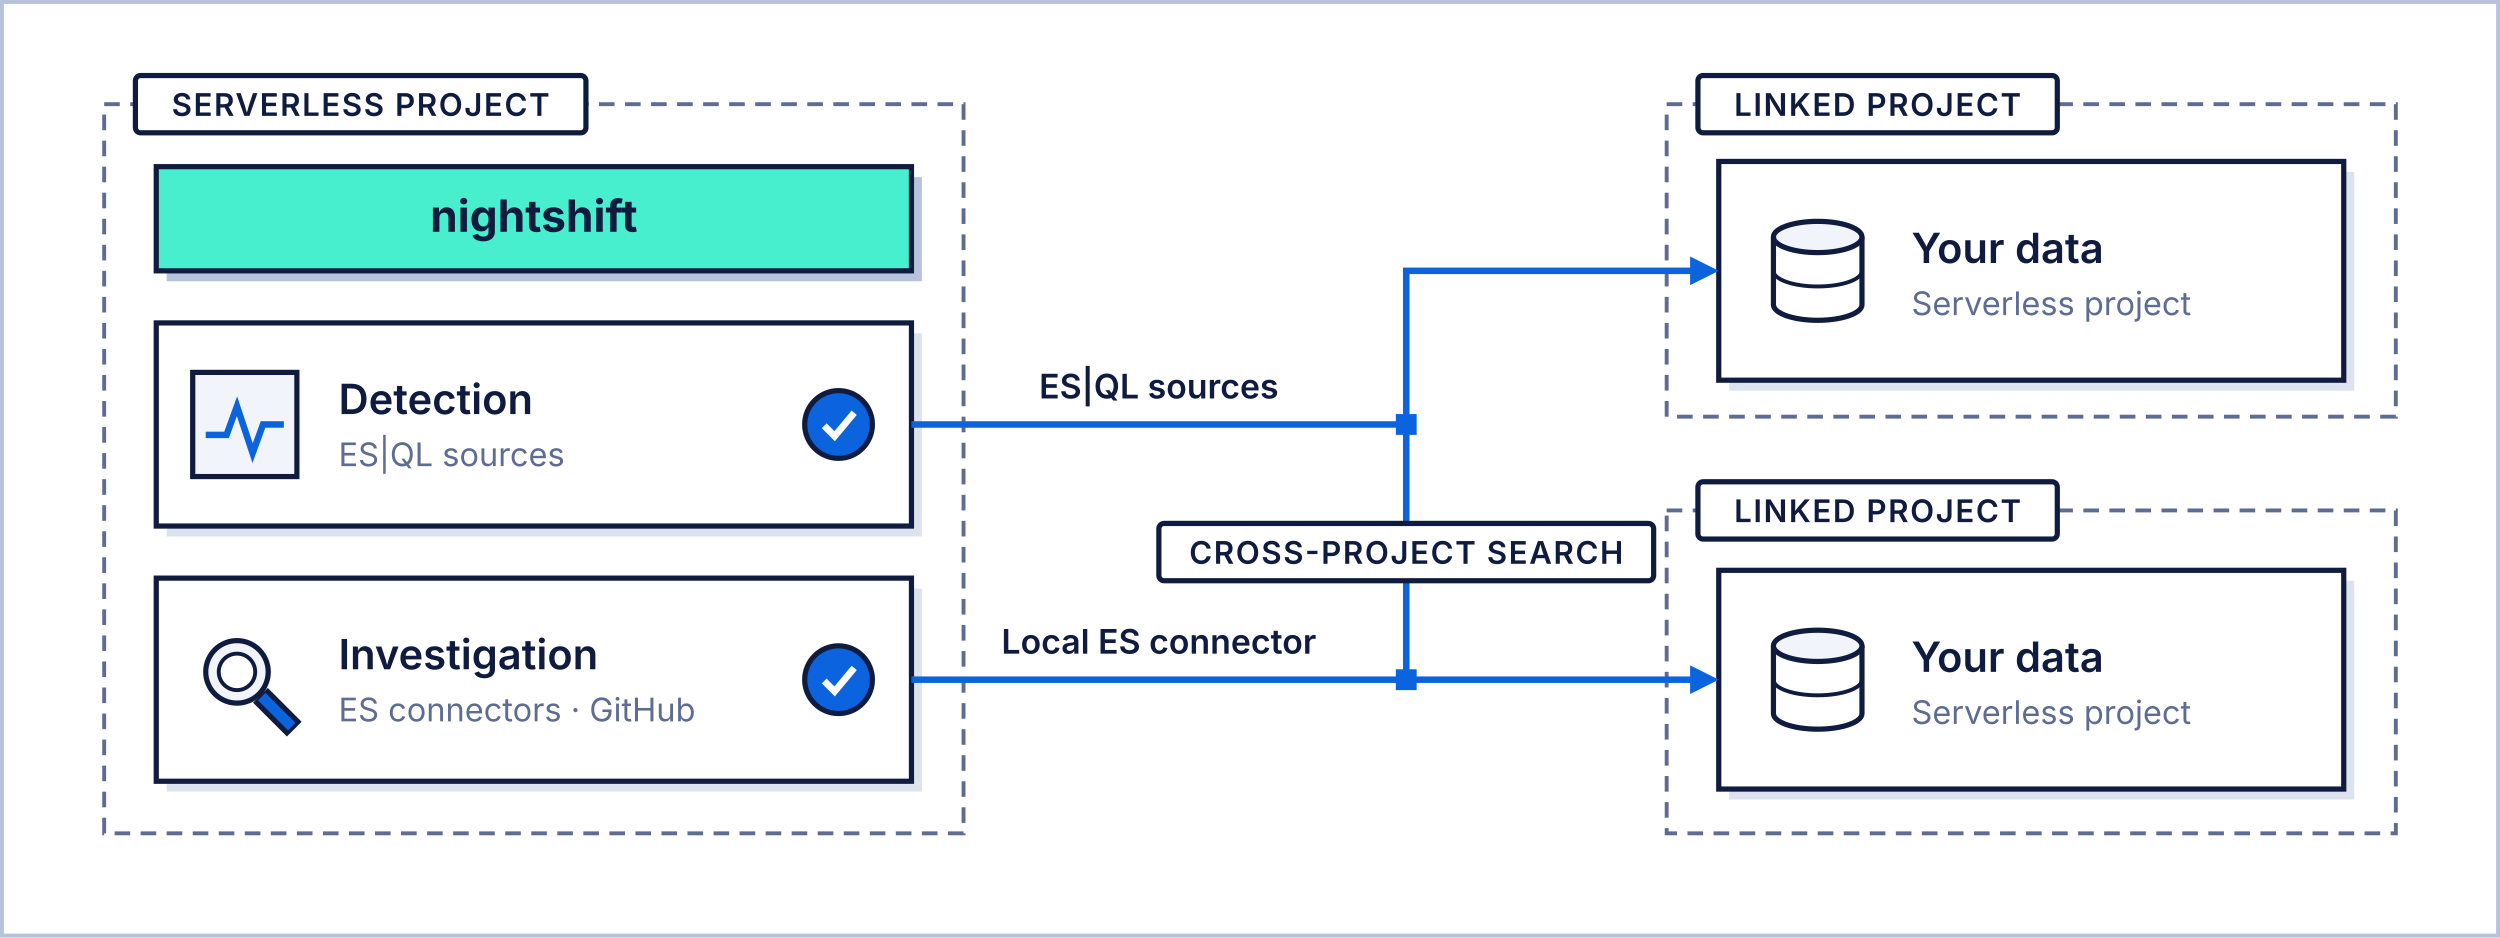
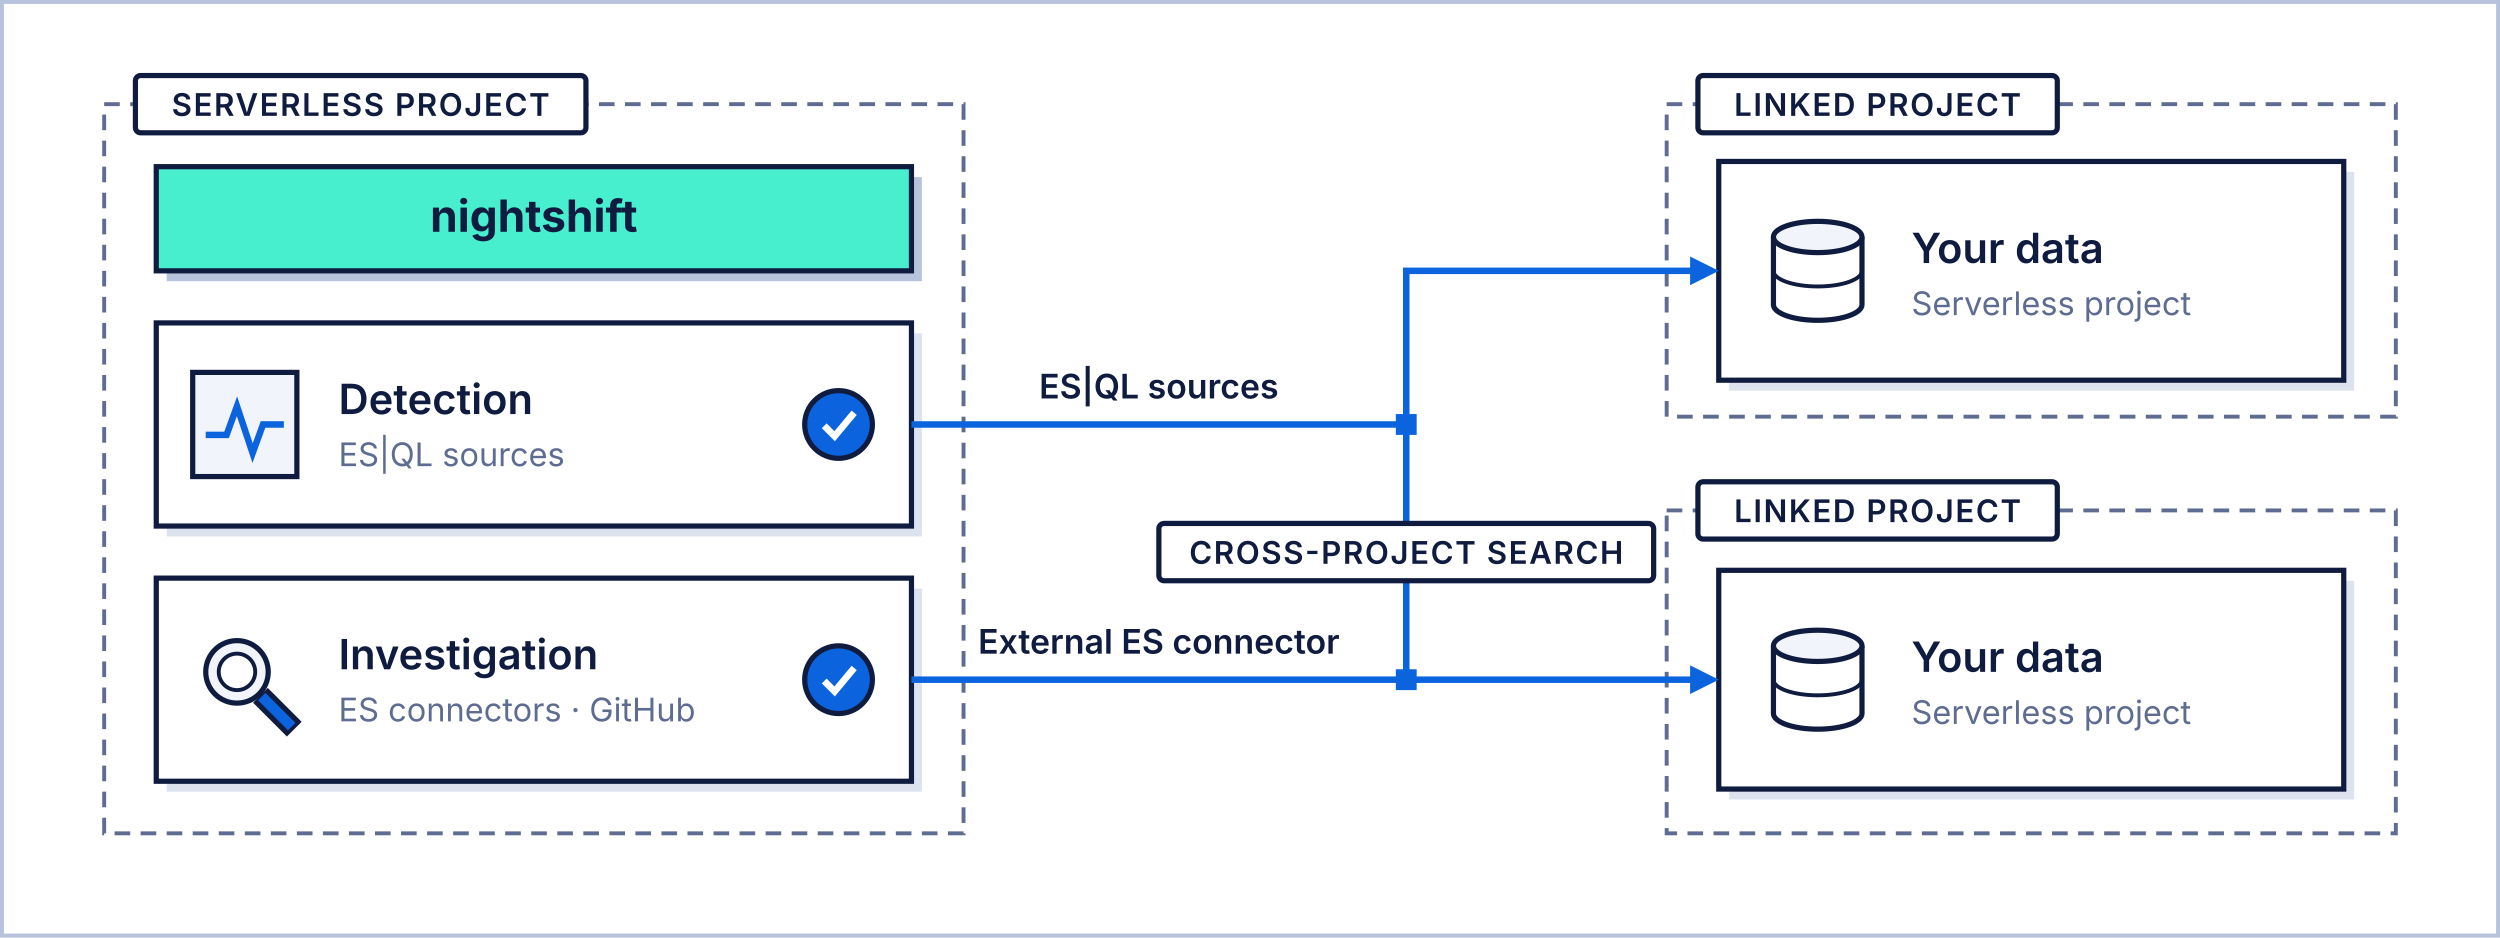
<svg xmlns="http://www.w3.org/2000/svg" viewBox="0 0 960 360" width="960" height="360" role="img" aria-labelledby="ns-ra-cps-title ns-ra-cps-desc" font-family="Inter, -apple-system, BlinkMacSystemFont, 'Segoe UI', Roboto, Helvetica, Arial, sans-serif">
  <rect x="0.75" y="0.75" width="958.5" height="358.5" fill="#FFFFFF" stroke="#B7C2DC" stroke-width="1.5" />
  <rect x="40" y="40" width="330" height="280" fill="none" stroke="#5E6C91" stroke-width="1.5" stroke-dasharray="6 4" />
  <rect x="52" y="29" width="173" height="22" rx="2" fill="#FFFFFF" stroke="#101C3F" stroke-width="2" />
  <text x="138.5" y="44.5" text-anchor="middle" font-size="12" font-weight="600" fill="#101C3F" letter-spacing="0.6">SERVERLESS PROJECT</text>
  <rect x="64" y="68" width="290" height="40" fill="#B7C2DC" />
  <rect x="60" y="64" width="290" height="40" fill="#48EFCF" stroke="#101C3F" stroke-width="2" />
  <text x="205.0" y="89" text-anchor="middle" font-size="17" font-weight="700" fill="#101C3F">nightshift</text>
  <rect x="64" y="128" width="290" height="78" fill="#DCE2EE" />
  <rect x="60" y="124" width="290" height="78" fill="#FFFFFF" stroke="#101C3F" stroke-width="2" />
  <rect x="74" y="143" width="40" height="40" fill="#F1F4FA" stroke="#101C3F" stroke-width="2" />
  <path d="M79,167 L87,167 L91,156 L97,174 L101,163 L109,163" fill="none" stroke="#0B64DD" stroke-width="2.5" stroke-linejoin="miter" />
  <text x="130" y="159" text-anchor="start" font-size="16" font-weight="600" fill="#101C3F">Detection</text>
  <text x="130" y="179" text-anchor="start" font-size="12.5" font-weight="400" fill="#5E6C91">ES|QL sources</text>
  <circle cx="322" cy="163.0" r="13" fill="#0B64DD" stroke="#101C3F" stroke-width="2" />
  <path d="M316.5,163.5 L320.5,167.5 L328,158.5" fill="none" stroke="#fff" stroke-width="2.6" />
  <rect x="64" y="226" width="290" height="78" fill="#DCE2EE" />
  <rect x="60" y="222" width="290" height="78" fill="#FFFFFF" stroke="#101C3F" stroke-width="2" />
  <line x1="100" y1="267" x2="113" y2="280" stroke="#101C3F" stroke-width="8" />
  <line x1="100.5" y1="267.5" x2="112" y2="279" stroke="#0B64DD" stroke-width="4" />
  <circle cx="91" cy="258" r="12" fill="#F1F4FA" stroke="#101C3F" stroke-width="2" />
  <circle cx="91" cy="258" r="7" fill="#FFFFFF" stroke="#101C3F" stroke-width="1.5" />
  <text x="130" y="257" text-anchor="start" font-size="16" font-weight="600" fill="#101C3F">Investigation</text>
  <text x="130" y="277" text-anchor="start" font-size="12.5" font-weight="400" fill="#5E6C91">ES connectors · GitHub</text>
  <circle cx="322" cy="261.0" r="13" fill="#0B64DD" stroke="#101C3F" stroke-width="2" />
  <path d="M316.5,261.5 L320.5,265.5 L328,256.5" fill="none" stroke="#fff" stroke-width="2.6" />
  <rect x="640" y="40" width="280" height="120" fill="none" stroke="#5E6C91" stroke-width="1.5" stroke-dasharray="6 4" />
  <rect x="652" y="29" width="138" height="22" rx="2" fill="#FFFFFF" stroke="#101C3F" stroke-width="2" />
  <text x="721.0" y="44.5" text-anchor="middle" font-size="12" font-weight="600" fill="#101C3F" letter-spacing="0.6">LINKED PROJECT</text>
  <rect x="664" y="66" width="240" height="84" fill="#DCE2EE" />
  <rect x="660" y="62" width="240" height="84" fill="#FFFFFF" stroke="#101C3F" stroke-width="2" />
  <path d="M681.0,91.0 L681.0,117.0 A17.0,6 0 0 0 715.0,117.0 L715.0,91.0" fill="#FFFFFF" stroke="#101C3F" stroke-width="2" />
  <path d="M681.0,104.0 A17.0,6 0 0 0 715.0,104.0" fill="none" stroke="#101C3F" stroke-width="1.5" />
  <ellipse cx="698" cy="91.0" rx="17.0" ry="6" fill="#F1F4FA" stroke="#101C3F" stroke-width="2" />
  <text x="734" y="101.0" text-anchor="start" font-size="16" font-weight="600" fill="#101C3F">Your data</text>
  <text x="734" y="121.0" text-anchor="start" font-size="12.5" font-weight="400" fill="#5E6C91">Serverless project</text>
  <rect x="640" y="196" width="280" height="124" fill="none" stroke="#5E6C91" stroke-width="1.5" stroke-dasharray="6 4" />
  <rect x="652" y="185" width="138" height="22" rx="2" fill="#FFFFFF" stroke="#101C3F" stroke-width="2" />
  <text x="721.0" y="200.5" text-anchor="middle" font-size="12" font-weight="600" fill="#101C3F" letter-spacing="0.6">LINKED PROJECT</text>
  <rect x="664" y="223" width="240" height="84" fill="#DCE2EE" />
  <rect x="660" y="219" width="240" height="84" fill="#FFFFFF" stroke="#101C3F" stroke-width="2" />
  <path d="M681.0,248.0 L681.0,274.0 A17.0,6 0 0 0 715.0,274.0 L715.0,248.0" fill="#FFFFFF" stroke="#101C3F" stroke-width="2" />
  <path d="M681.0,261.0 A17.0,6 0 0 0 715.0,261.0" fill="none" stroke="#101C3F" stroke-width="1.5" />
  <ellipse cx="698" cy="248.0" rx="17.0" ry="6" fill="#F1F4FA" stroke="#101C3F" stroke-width="2" />
  <text x="734" y="258.0" text-anchor="start" font-size="16" font-weight="600" fill="#101C3F">Your data</text>
  <text x="734" y="278.0" text-anchor="start" font-size="12.5" font-weight="400" fill="#5E6C91">Serverless project</text>
  <path d="M350,163 L540,163" stroke="#0B64DD" stroke-width="2.5" />
  <path d="M540,163 L540,104 L652,104" fill="none" stroke="#0B64DD" stroke-width="2.5" stroke-linejoin="miter" />
  <polygon points="660,104 649,98.5 649,109.5" fill="#0B64DD" />
  <path d="M350,261 L652,261" fill="none" stroke="#0B64DD" stroke-width="2.5" stroke-linejoin="miter" />
  <polygon points="660,261 649,255.5 649,266.5" fill="#0B64DD" />
  <path d="M540,163 L540,261" stroke="#0B64DD" stroke-width="2.5" />
  <rect x="536" y="159" width="8" height="8" fill="#0B64DD" />
  <rect x="536" y="257" width="8" height="8" fill="#0B64DD" />
  <text x="445.0" y="153" text-anchor="middle" font-size="13" font-weight="600" fill="#101C3F">ES|QL sources</text>
-   <text x="445.0" y="251" text-anchor="middle" font-size="13" font-weight="600" fill="#101C3F">Local ES connector</text>
+   <text x="445.0" y="251" text-anchor="middle" font-size="13" font-weight="600" fill="#101C3F">External ES connector</text>
  <rect x="445.0" y="201.0" width="190" height="22" rx="2" fill="#FFFFFF" stroke="#101C3F" stroke-width="2" />
  <text x="540.0" y="216.5" text-anchor="middle" font-size="12" font-weight="600" fill="#101C3F" letter-spacing="0.6">CROSS-PROJECT SEARCH</text>
</svg>
